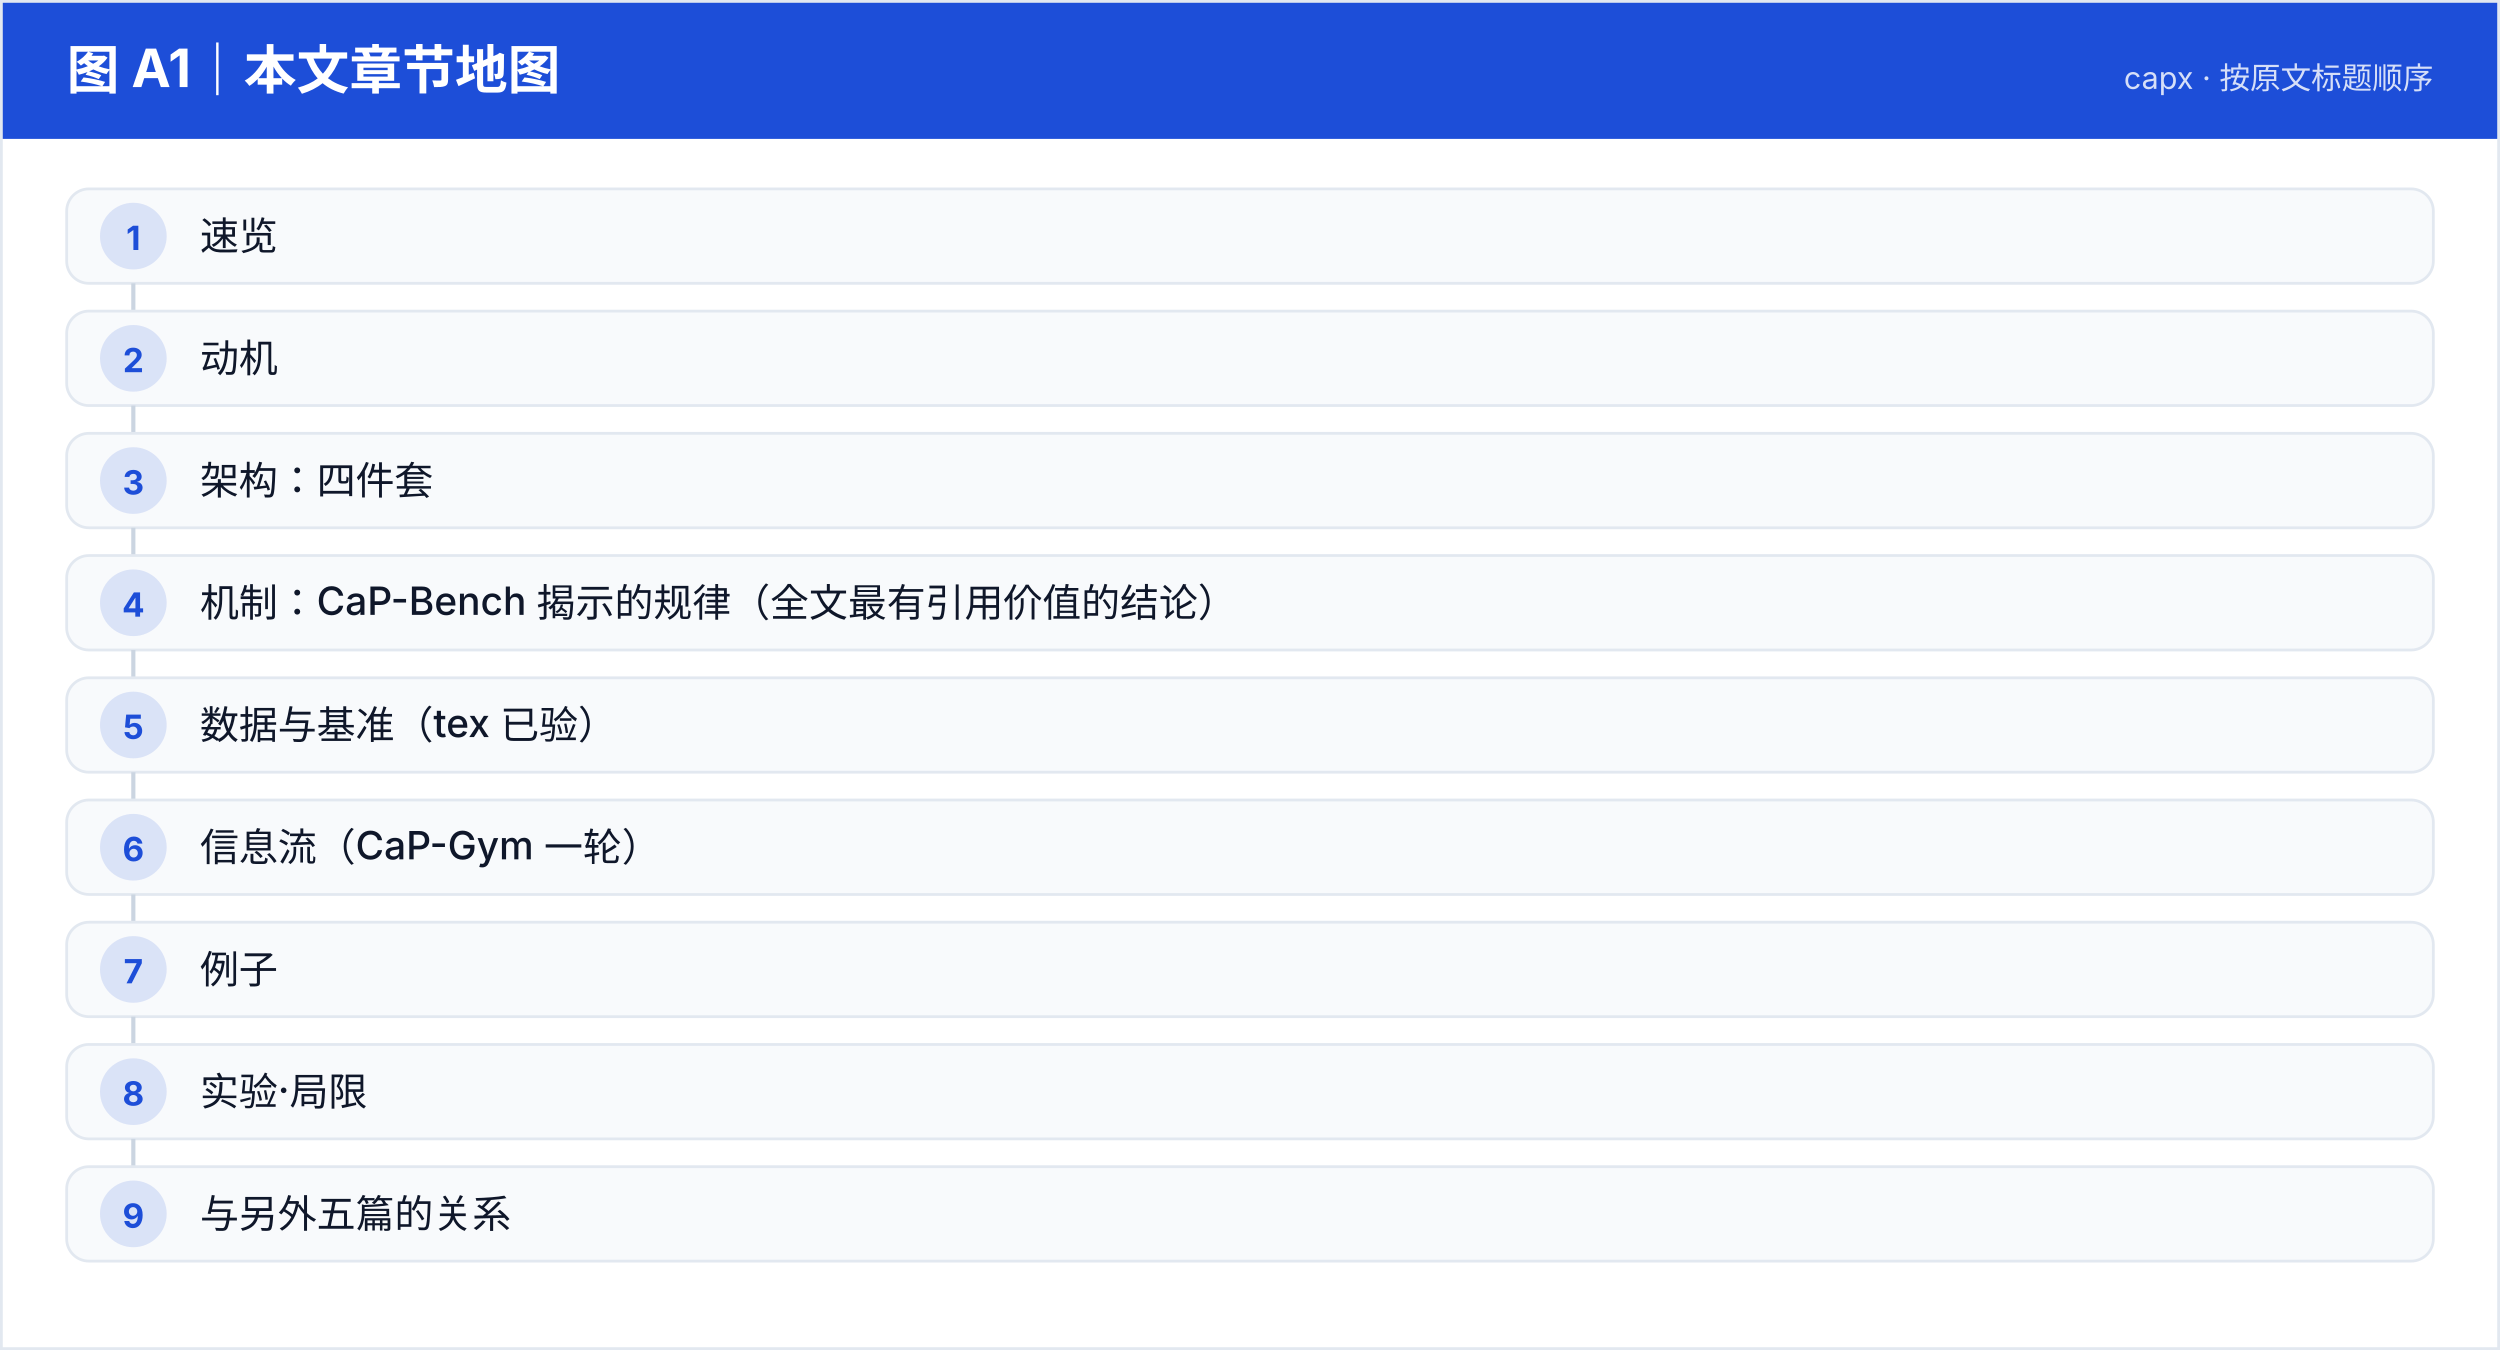
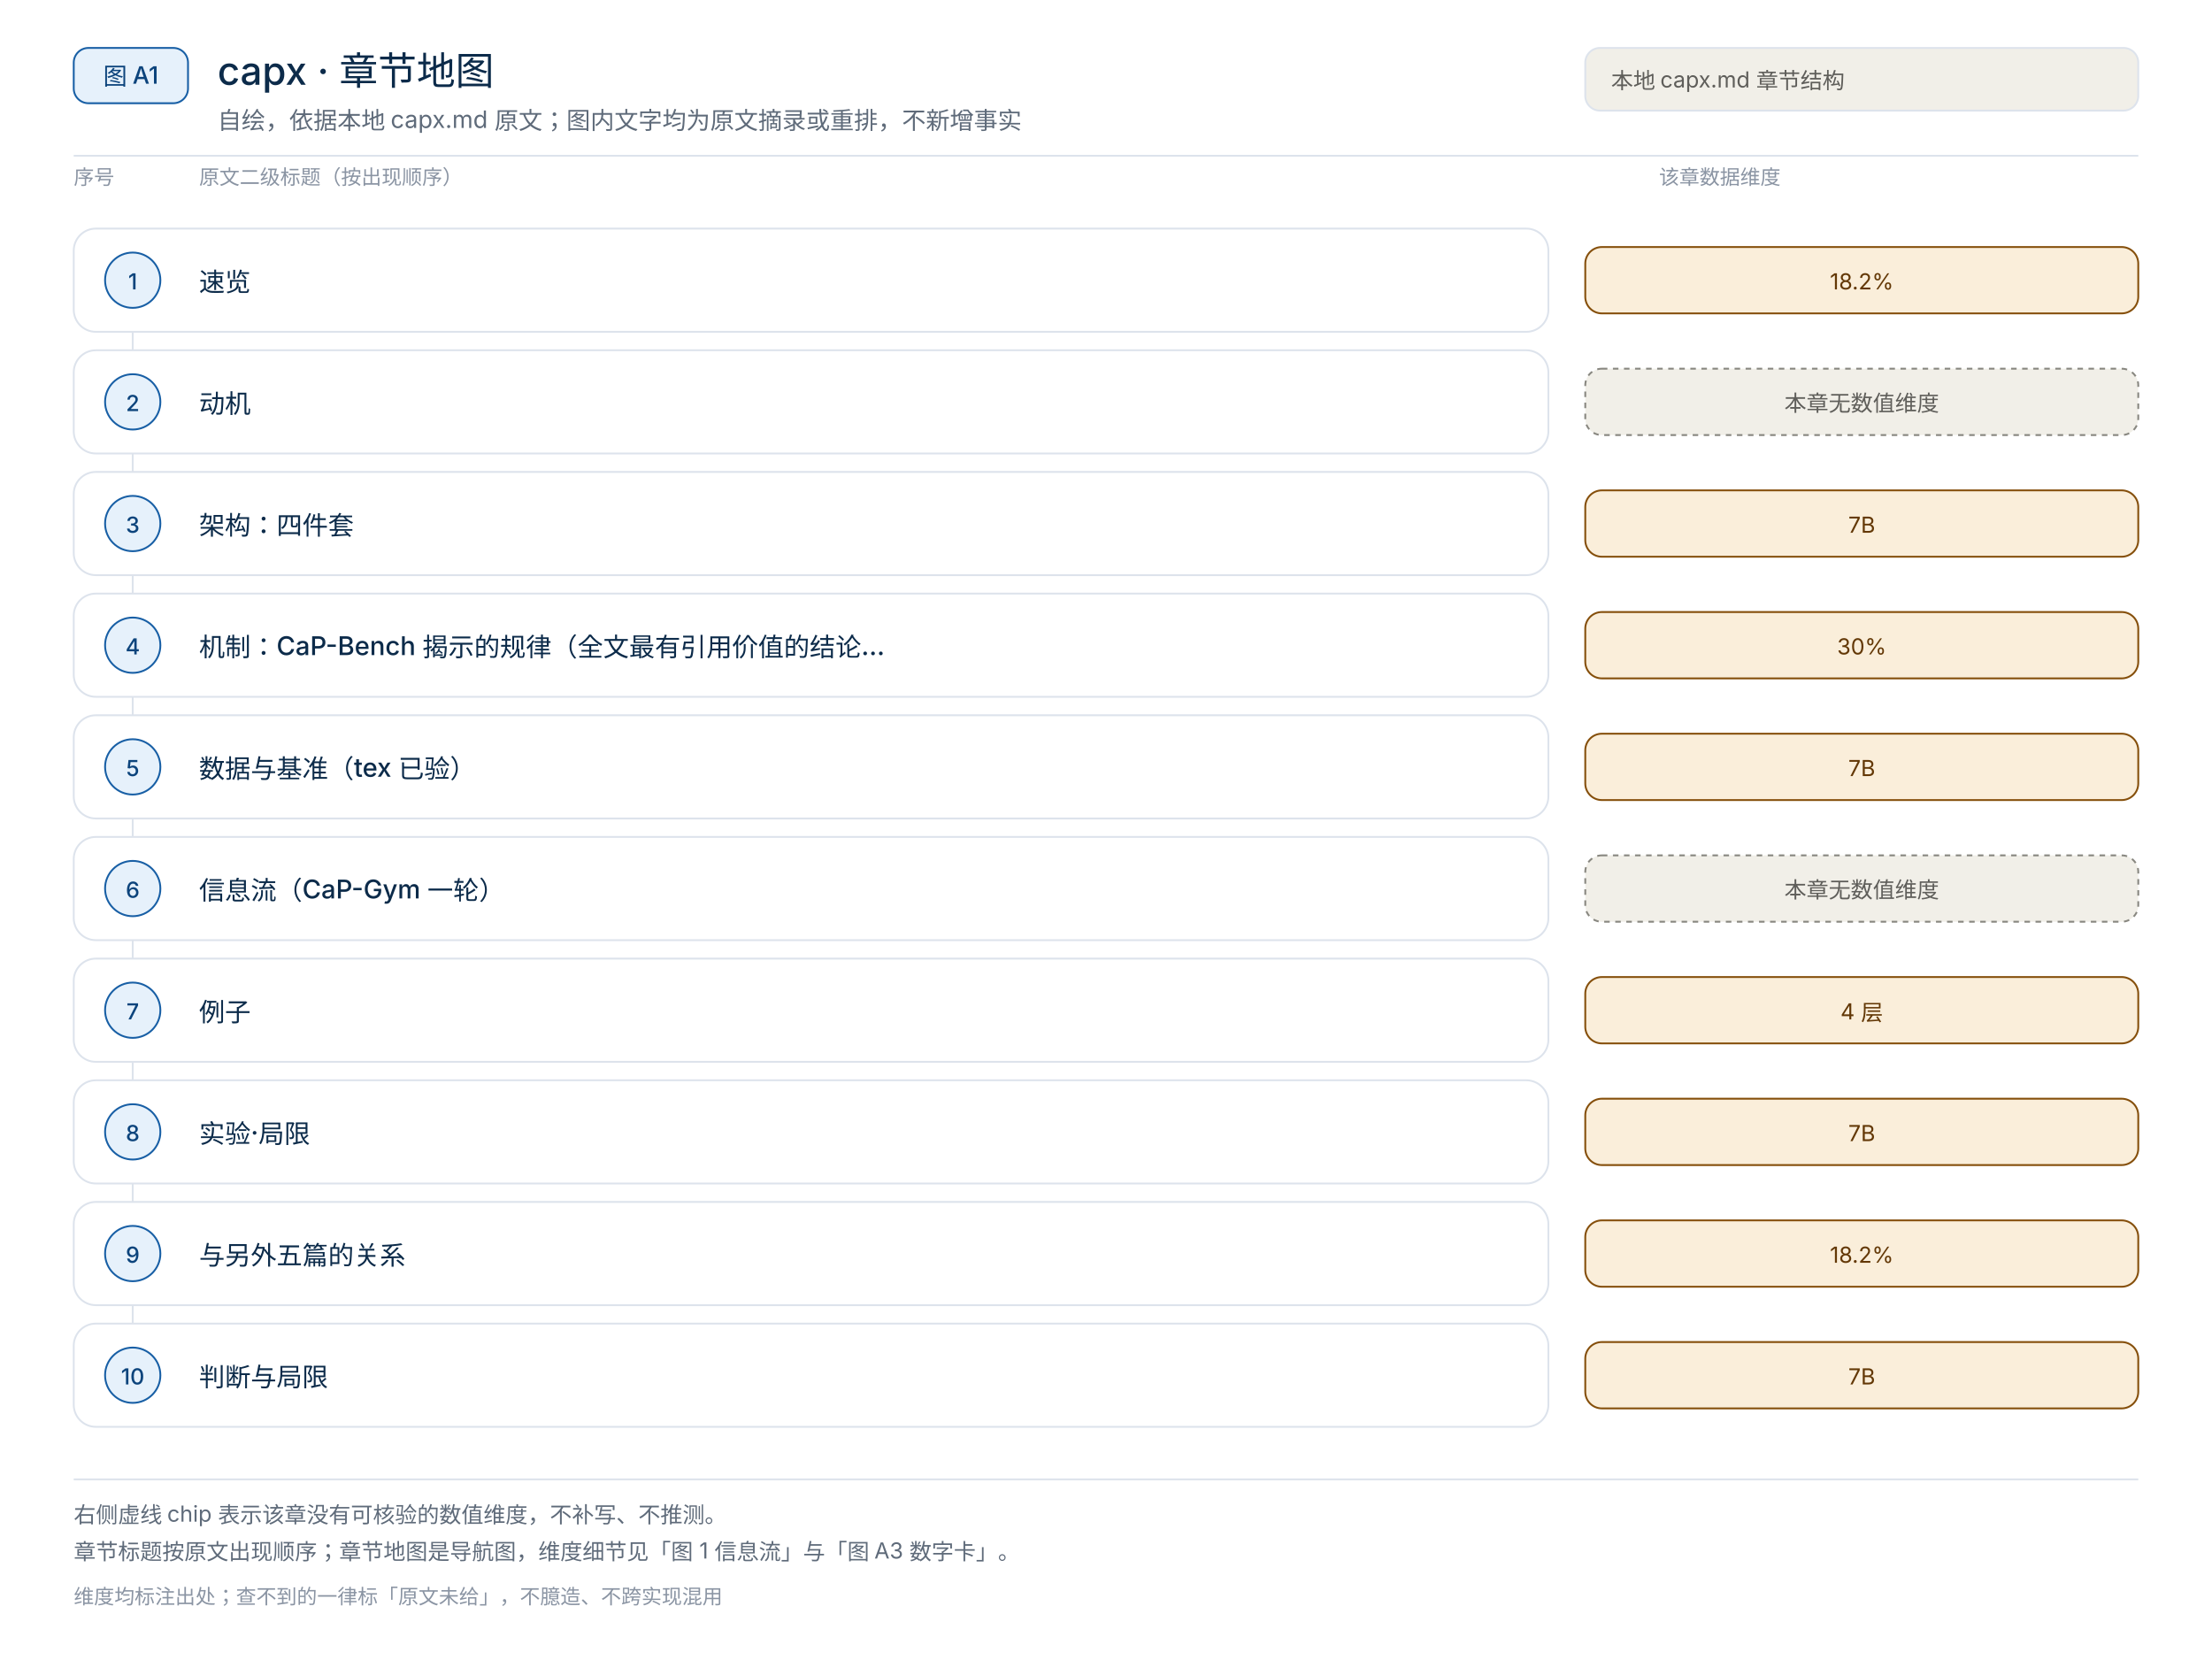
- <svg xmlns="http://www.w3.org/2000/svg" viewBox="0 0 900 486" width="900" height="486" font-family="PingFang SC, -apple-system, BlinkMacSystemFont, Microsoft YaHei, sans-serif">
-   <rect width="900" height="486" fill="#ffffff" />
-   <rect x="0" y="0" width="900" height="50" fill="#1d4ed8" />
-   <text x="24" y="32" font-size="19" fill="#ffffff" font-weight="700" text-anchor="start">图 A1｜本文章节地图</text>
-   <text x="876" y="32" font-size="11" fill="#ffffff" font-weight="400" text-anchor="end" opacity="0.82">capx · 按原文标题顺序</text>
-   <rect x="24" y="68" width="852" height="34" rx="8" fill="#f8fafc" stroke="#e2e8f0" />
-   <circle cx="48" cy="85" r="12" fill="#1d4ed8" opacity="0.14" />
-   <text x="48" y="90" font-size="12" fill="#1d4ed8" font-weight="700" text-anchor="middle">1</text>
-   <text x="72" y="90" font-size="14" fill="#0f172a" font-weight="500" text-anchor="start">速览</text>
-   <path d="M48 102 L48 112" stroke="#cbd5e1" stroke-width="1.5" />
-   <rect x="24" y="112" width="852" height="34" rx="8" fill="#f8fafc" stroke="#e2e8f0" />
-   <circle cx="48" cy="129" r="12" fill="#1d4ed8" opacity="0.14" />
-   <text x="48" y="134" font-size="12" fill="#1d4ed8" font-weight="700" text-anchor="middle">2</text>
-   <text x="72" y="134" font-size="14" fill="#0f172a" font-weight="500" text-anchor="start">动机</text>
-   <path d="M48 146 L48 156" stroke="#cbd5e1" stroke-width="1.5" />
-   <rect x="24" y="156" width="852" height="34" rx="8" fill="#f8fafc" stroke="#e2e8f0" />
-   <circle cx="48" cy="173" r="12" fill="#1d4ed8" opacity="0.14" />
-   <text x="48" y="178" font-size="12" fill="#1d4ed8" font-weight="700" text-anchor="middle">3</text>
-   <text x="72" y="178" font-size="14" fill="#0f172a" font-weight="500" text-anchor="start">架构：四件套</text>
-   <path d="M48 190 L48 200" stroke="#cbd5e1" stroke-width="1.5" />
-   <rect x="24" y="200" width="852" height="34" rx="8" fill="#f8fafc" stroke="#e2e8f0" />
-   <circle cx="48" cy="217" r="12" fill="#1d4ed8" opacity="0.14" />
-   <text x="48" y="222" font-size="12" fill="#1d4ed8" font-weight="700" text-anchor="middle">4</text>
-   <text x="72" y="222" font-size="14" fill="#0f172a" font-weight="500" text-anchor="start">机制：CaP-Bench 揭示的规律（全文最有引用价值的结论）</text>
-   <path d="M48 234 L48 244" stroke="#cbd5e1" stroke-width="1.5" />
-   <rect x="24" y="244" width="852" height="34" rx="8" fill="#f8fafc" stroke="#e2e8f0" />
-   <circle cx="48" cy="261" r="12" fill="#1d4ed8" opacity="0.14" />
-   <text x="48" y="266" font-size="12" fill="#1d4ed8" font-weight="700" text-anchor="middle">5</text>
-   <text x="72" y="266" font-size="14" fill="#0f172a" font-weight="500" text-anchor="start">数据与基准（tex 已验）</text>
-   <path d="M48 278 L48 288" stroke="#cbd5e1" stroke-width="1.5" />
-   <rect x="24" y="288" width="852" height="34" rx="8" fill="#f8fafc" stroke="#e2e8f0" />
-   <circle cx="48" cy="305" r="12" fill="#1d4ed8" opacity="0.14" />
-   <text x="48" y="310" font-size="12" fill="#1d4ed8" font-weight="700" text-anchor="middle">6</text>
-   <text x="72" y="310" font-size="14" fill="#0f172a" font-weight="500" text-anchor="start">信息流（CaP-Gym 一轮）</text>
-   <path d="M48 322 L48 332" stroke="#cbd5e1" stroke-width="1.5" />
-   <rect x="24" y="332" width="852" height="34" rx="8" fill="#f8fafc" stroke="#e2e8f0" />
-   <circle cx="48" cy="349" r="12" fill="#1d4ed8" opacity="0.14" />
-   <text x="48" y="354" font-size="12" fill="#1d4ed8" font-weight="700" text-anchor="middle">7</text>
-   <text x="72" y="354" font-size="14" fill="#0f172a" font-weight="500" text-anchor="start">例子</text>
-   <path d="M48 366 L48 376" stroke="#cbd5e1" stroke-width="1.5" />
-   <rect x="24" y="376" width="852" height="34" rx="8" fill="#f8fafc" stroke="#e2e8f0" />
-   <circle cx="48" cy="393" r="12" fill="#1d4ed8" opacity="0.14" />
-   <text x="48" y="398" font-size="12" fill="#1d4ed8" font-weight="700" text-anchor="middle">8</text>
-   <text x="72" y="398" font-size="14" fill="#0f172a" font-weight="500" text-anchor="start">实验·局限</text>
-   <path d="M48 410 L48 420" stroke="#cbd5e1" stroke-width="1.5" />
-   <rect x="24" y="420" width="852" height="34" rx="8" fill="#f8fafc" stroke="#e2e8f0" />
-   <circle cx="48" cy="437" r="12" fill="#1d4ed8" opacity="0.14" />
-   <text x="48" y="442" font-size="12" fill="#1d4ed8" font-weight="700" text-anchor="middle">9</text>
-   <text x="72" y="442" font-size="14" fill="#0f172a" font-weight="500" text-anchor="start">与另外五篇的关系</text>
-   <rect x="0.5" y="0.5" width="899" height="485" fill="none" stroke="#e2e8f0" />
+ <svg xmlns="http://www.w3.org/2000/svg" width="1200" height="900" viewBox="0 0 1200 900" role="img">
+   <defs>
+     <marker id="arrow" viewBox="0 0 10 10" refX="8" refY="5" markerWidth="6" markerHeight="6" orient="auto-start-reverse">
+       <path d="M2 1L8 5L2 9" fill="none" stroke="#185FA5" stroke-width="1.6" stroke-linecap="round" stroke-linejoin="round" />
+     </marker>
+   </defs>
+   <rect x="0" y="0" width="1200" height="900" rx="0" fill="#FFFFFF" stroke="#FFFFFF" stroke-width="1" />
+   <text x="118" y="46" font-family="-apple-system,BlinkMacSystemFont,'PingFang SC','Microsoft YaHei',sans-serif" font-size="21" font-weight="500" fill="#0C2B4A" text-anchor="start">capx · 章节地图</text>
+   <text x="118" y="70" font-family="-apple-system,BlinkMacSystemFont,'PingFang SC','Microsoft YaHei',sans-serif" font-size="13" font-weight="400" fill="#5F6B7A" text-anchor="start">自绘，依据本地 capx.md 原文；图内文字均为原文摘录或重排，不新增事实</text>
+   <rect x="40" y="84" width="1120" height="1" rx="0" fill="#DDE3EC" stroke="#DDE3EC" stroke-width="0" />
+   <rect x="860" y="26" width="300" height="34" rx="8" fill="#F1EFE8" stroke="#DDE3EC" stroke-width="1" />
+   <text x="874" y="48" font-family="-apple-system,BlinkMacSystemFont,'PingFang SC','Microsoft YaHei',sans-serif" font-size="12" font-weight="400" fill="#5F5E5A" text-anchor="start">本地 capx.md 章节结构</text>
+   <rect x="40" y="26" width="62" height="30" rx="8" fill="#E6F1FB" stroke="#185FA5" stroke-width="1" />
+   <text x="71" y="46" font-family="-apple-system,BlinkMacSystemFont,'PingFang SC','Microsoft YaHei',sans-serif" font-size="13" font-weight="500" fill="#0C447C" text-anchor="middle">图 A1</text>
+   <text x="40" y="100" font-family="-apple-system,BlinkMacSystemFont,'PingFang SC','Microsoft YaHei',sans-serif" font-size="11" font-weight="400" fill="#8A94A3" text-anchor="start">序号</text>
+   <text x="108" y="100" font-family="-apple-system,BlinkMacSystemFont,'PingFang SC','Microsoft YaHei',sans-serif" font-size="11" font-weight="400" fill="#8A94A3" text-anchor="start">原文二级标题（按出现顺序）</text>
+   <text x="900" y="100" font-family="-apple-system,BlinkMacSystemFont,'PingFang SC','Microsoft YaHei',sans-serif" font-size="11" font-weight="400" fill="#8A94A3" text-anchor="start">该章数据维度</text>
+   <rect x="40" y="124" width="800" height="56" rx="12" fill="#FFFFFF" stroke="#DDE3EC" stroke-width="1" />
+   <circle cx="72" cy="152" r="15" fill="#E6F1FB" stroke="#185FA5" stroke-width="1" />
+   <text x="72" y="157" font-family="-apple-system,BlinkMacSystemFont,'PingFang SC','Microsoft YaHei',sans-serif" font-size="12" font-weight="500" fill="#0C447C" text-anchor="middle">1</text>
+   <text x="108" y="158" font-family="-apple-system,BlinkMacSystemFont,'PingFang SC','Microsoft YaHei',sans-serif" font-size="14" font-weight="500" fill="#0C2B4A" text-anchor="start">速览</text>
+   <rect x="860" y="134" width="300" height="36" rx="9" fill="#FAEEDA" stroke="#854F0B" stroke-width="1" />
+   <text x="1010" y="157" font-family="-apple-system,BlinkMacSystemFont,'PingFang SC','Microsoft YaHei',sans-serif" font-size="12" font-weight="400" fill="#633806" text-anchor="middle">18.2%</text>
+   <path d="M72 180 L72 190" fill="none" stroke="#DDE3EC" stroke-width="1" />
+   <rect x="40" y="190" width="800" height="56" rx="12" fill="#FFFFFF" stroke="#DDE3EC" stroke-width="1" />
+   <circle cx="72" cy="218" r="15" fill="#E6F1FB" stroke="#185FA5" stroke-width="1" />
+   <text x="72" y="223" font-family="-apple-system,BlinkMacSystemFont,'PingFang SC','Microsoft YaHei',sans-serif" font-size="12" font-weight="500" fill="#0C447C" text-anchor="middle">2</text>
+   <text x="108" y="224" font-family="-apple-system,BlinkMacSystemFont,'PingFang SC','Microsoft YaHei',sans-serif" font-size="14" font-weight="500" fill="#0C2B4A" text-anchor="start">动机</text>
+   <rect x="860" y="200" width="300" height="36" rx="9" fill="#F1EFE8" stroke="#888780" stroke-width="1" stroke-dasharray="3 3" />
+   <text x="1010" y="223" font-family="-apple-system,BlinkMacSystemFont,'PingFang SC','Microsoft YaHei',sans-serif" font-size="12" font-weight="400" fill="#5F5E5A" text-anchor="middle">本章无数值维度</text>
+   <path d="M72 246 L72 256" fill="none" stroke="#DDE3EC" stroke-width="1" />
+   <rect x="40" y="256" width="800" height="56" rx="12" fill="#FFFFFF" stroke="#DDE3EC" stroke-width="1" />
+   <circle cx="72" cy="284" r="15" fill="#E6F1FB" stroke="#185FA5" stroke-width="1" />
+   <text x="72" y="289" font-family="-apple-system,BlinkMacSystemFont,'PingFang SC','Microsoft YaHei',sans-serif" font-size="12" font-weight="500" fill="#0C447C" text-anchor="middle">3</text>
+   <text x="108" y="290" font-family="-apple-system,BlinkMacSystemFont,'PingFang SC','Microsoft YaHei',sans-serif" font-size="14" font-weight="500" fill="#0C2B4A" text-anchor="start">架构：四件套</text>
+   <rect x="860" y="266" width="300" height="36" rx="9" fill="#FAEEDA" stroke="#854F0B" stroke-width="1" />
+   <text x="1010" y="289" font-family="-apple-system,BlinkMacSystemFont,'PingFang SC','Microsoft YaHei',sans-serif" font-size="12" font-weight="400" fill="#633806" text-anchor="middle">7B</text>
+   <path d="M72 312 L72 322" fill="none" stroke="#DDE3EC" stroke-width="1" />
+   <rect x="40" y="322" width="800" height="56" rx="12" fill="#FFFFFF" stroke="#DDE3EC" stroke-width="1" />
+   <circle cx="72" cy="350" r="15" fill="#E6F1FB" stroke="#185FA5" stroke-width="1" />
+   <text x="72" y="355" font-family="-apple-system,BlinkMacSystemFont,'PingFang SC','Microsoft YaHei',sans-serif" font-size="12" font-weight="500" fill="#0C447C" text-anchor="middle">4</text>
+   <text x="108" y="356" font-family="-apple-system,BlinkMacSystemFont,'PingFang SC','Microsoft YaHei',sans-serif" font-size="14" font-weight="500" fill="#0C2B4A" text-anchor="start">机制：CaP-Bench 揭示的规律（全文最有引用价值的结论…</text>
+   <rect x="860" y="332" width="300" height="36" rx="9" fill="#FAEEDA" stroke="#854F0B" stroke-width="1" />
+   <text x="1010" y="355" font-family="-apple-system,BlinkMacSystemFont,'PingFang SC','Microsoft YaHei',sans-serif" font-size="12" font-weight="400" fill="#633806" text-anchor="middle">30%</text>
+   <path d="M72 378 L72 388" fill="none" stroke="#DDE3EC" stroke-width="1" />
+   <rect x="40" y="388" width="800" height="56" rx="12" fill="#FFFFFF" stroke="#DDE3EC" stroke-width="1" />
+   <circle cx="72" cy="416" r="15" fill="#E6F1FB" stroke="#185FA5" stroke-width="1" />
+   <text x="72" y="421" font-family="-apple-system,BlinkMacSystemFont,'PingFang SC','Microsoft YaHei',sans-serif" font-size="12" font-weight="500" fill="#0C447C" text-anchor="middle">5</text>
+   <text x="108" y="422" font-family="-apple-system,BlinkMacSystemFont,'PingFang SC','Microsoft YaHei',sans-serif" font-size="14" font-weight="500" fill="#0C2B4A" text-anchor="start">数据与基准（tex 已验）</text>
+   <rect x="860" y="398" width="300" height="36" rx="9" fill="#FAEEDA" stroke="#854F0B" stroke-width="1" />
+   <text x="1010" y="421" font-family="-apple-system,BlinkMacSystemFont,'PingFang SC','Microsoft YaHei',sans-serif" font-size="12" font-weight="400" fill="#633806" text-anchor="middle">7B</text>
+   <path d="M72 444 L72 454" fill="none" stroke="#DDE3EC" stroke-width="1" />
+   <rect x="40" y="454" width="800" height="56" rx="12" fill="#FFFFFF" stroke="#DDE3EC" stroke-width="1" />
+   <circle cx="72" cy="482" r="15" fill="#E6F1FB" stroke="#185FA5" stroke-width="1" />
+   <text x="72" y="487" font-family="-apple-system,BlinkMacSystemFont,'PingFang SC','Microsoft YaHei',sans-serif" font-size="12" font-weight="500" fill="#0C447C" text-anchor="middle">6</text>
+   <text x="108" y="488" font-family="-apple-system,BlinkMacSystemFont,'PingFang SC','Microsoft YaHei',sans-serif" font-size="14" font-weight="500" fill="#0C2B4A" text-anchor="start">信息流（CaP-Gym 一轮）</text>
+   <rect x="860" y="464" width="300" height="36" rx="9" fill="#F1EFE8" stroke="#888780" stroke-width="1" stroke-dasharray="3 3" />
+   <text x="1010" y="487" font-family="-apple-system,BlinkMacSystemFont,'PingFang SC','Microsoft YaHei',sans-serif" font-size="12" font-weight="400" fill="#5F5E5A" text-anchor="middle">本章无数值维度</text>
+   <path d="M72 510 L72 520" fill="none" stroke="#DDE3EC" stroke-width="1" />
+   <rect x="40" y="520" width="800" height="56" rx="12" fill="#FFFFFF" stroke="#DDE3EC" stroke-width="1" />
+   <circle cx="72" cy="548" r="15" fill="#E6F1FB" stroke="#185FA5" stroke-width="1" />
+   <text x="72" y="553" font-family="-apple-system,BlinkMacSystemFont,'PingFang SC','Microsoft YaHei',sans-serif" font-size="12" font-weight="500" fill="#0C447C" text-anchor="middle">7</text>
+   <text x="108" y="554" font-family="-apple-system,BlinkMacSystemFont,'PingFang SC','Microsoft YaHei',sans-serif" font-size="14" font-weight="500" fill="#0C2B4A" text-anchor="start">例子</text>
+   <rect x="860" y="530" width="300" height="36" rx="9" fill="#FAEEDA" stroke="#854F0B" stroke-width="1" />
+   <text x="1010" y="553" font-family="-apple-system,BlinkMacSystemFont,'PingFang SC','Microsoft YaHei',sans-serif" font-size="12" font-weight="400" fill="#633806" text-anchor="middle">4 层</text>
+   <path d="M72 576 L72 586" fill="none" stroke="#DDE3EC" stroke-width="1" />
+   <rect x="40" y="586" width="800" height="56" rx="12" fill="#FFFFFF" stroke="#DDE3EC" stroke-width="1" />
+   <circle cx="72" cy="614" r="15" fill="#E6F1FB" stroke="#185FA5" stroke-width="1" />
+   <text x="72" y="619" font-family="-apple-system,BlinkMacSystemFont,'PingFang SC','Microsoft YaHei',sans-serif" font-size="12" font-weight="500" fill="#0C447C" text-anchor="middle">8</text>
+   <text x="108" y="620" font-family="-apple-system,BlinkMacSystemFont,'PingFang SC','Microsoft YaHei',sans-serif" font-size="14" font-weight="500" fill="#0C2B4A" text-anchor="start">实验·局限</text>
+   <rect x="860" y="596" width="300" height="36" rx="9" fill="#FAEEDA" stroke="#854F0B" stroke-width="1" />
+   <text x="1010" y="619" font-family="-apple-system,BlinkMacSystemFont,'PingFang SC','Microsoft YaHei',sans-serif" font-size="12" font-weight="400" fill="#633806" text-anchor="middle">7B</text>
+   <path d="M72 642 L72 652" fill="none" stroke="#DDE3EC" stroke-width="1" />
+   <rect x="40" y="652" width="800" height="56" rx="12" fill="#FFFFFF" stroke="#DDE3EC" stroke-width="1" />
+   <circle cx="72" cy="680" r="15" fill="#E6F1FB" stroke="#185FA5" stroke-width="1" />
+   <text x="72" y="685" font-family="-apple-system,BlinkMacSystemFont,'PingFang SC','Microsoft YaHei',sans-serif" font-size="12" font-weight="500" fill="#0C447C" text-anchor="middle">9</text>
+   <text x="108" y="686" font-family="-apple-system,BlinkMacSystemFont,'PingFang SC','Microsoft YaHei',sans-serif" font-size="14" font-weight="500" fill="#0C2B4A" text-anchor="start">与另外五篇的关系</text>
+   <rect x="860" y="662" width="300" height="36" rx="9" fill="#FAEEDA" stroke="#854F0B" stroke-width="1" />
+   <text x="1010" y="685" font-family="-apple-system,BlinkMacSystemFont,'PingFang SC','Microsoft YaHei',sans-serif" font-size="12" font-weight="400" fill="#633806" text-anchor="middle">18.2%</text>
+   <path d="M72 708 L72 718" fill="none" stroke="#DDE3EC" stroke-width="1" />
+   <rect x="40" y="718" width="800" height="56" rx="12" fill="#FFFFFF" stroke="#DDE3EC" stroke-width="1" />
+   <circle cx="72" cy="746" r="15" fill="#E6F1FB" stroke="#185FA5" stroke-width="1" />
+   <text x="72" y="751" font-family="-apple-system,BlinkMacSystemFont,'PingFang SC','Microsoft YaHei',sans-serif" font-size="12" font-weight="500" fill="#0C447C" text-anchor="middle">10</text>
+   <text x="108" y="752" font-family="-apple-system,BlinkMacSystemFont,'PingFang SC','Microsoft YaHei',sans-serif" font-size="14" font-weight="500" fill="#0C2B4A" text-anchor="start">判断与局限</text>
+   <rect x="860" y="728" width="300" height="36" rx="9" fill="#FAEEDA" stroke="#854F0B" stroke-width="1" />
+   <text x="1010" y="751" font-family="-apple-system,BlinkMacSystemFont,'PingFang SC','Microsoft YaHei',sans-serif" font-size="12" font-weight="400" fill="#633806" text-anchor="middle">7B</text>
+   <rect x="40" y="802" width="1120" height="1" rx="0" fill="#DDE3EC" stroke="#DDE3EC" stroke-width="0" />
+   <text x="40" y="826" font-family="-apple-system,BlinkMacSystemFont,'PingFang SC','Microsoft YaHei',sans-serif" font-size="12" font-weight="400" fill="#5F6B7A" text-anchor="start">右侧虚线 chip 表示该章没有可核验的数值维度，不补写、不推测。</text>
+   <text x="40" y="846" font-family="-apple-system,BlinkMacSystemFont,'PingFang SC','Microsoft YaHei',sans-serif" font-size="12" font-weight="400" fill="#5F6B7A" text-anchor="start">章节标题按原文出现顺序；章节地图是导航图，维度细节见「图 1 信息流」与「图 A3 数字卡」。</text>
+   <text x="40" y="870" font-family="-apple-system,BlinkMacSystemFont,'PingFang SC','Microsoft YaHei',sans-serif" font-size="11" font-weight="400" fill="#8A94A3" text-anchor="start">维度均标注出处；查不到的一律标「原文未给」，不臆造、不跨实现混用</text>
</svg>
